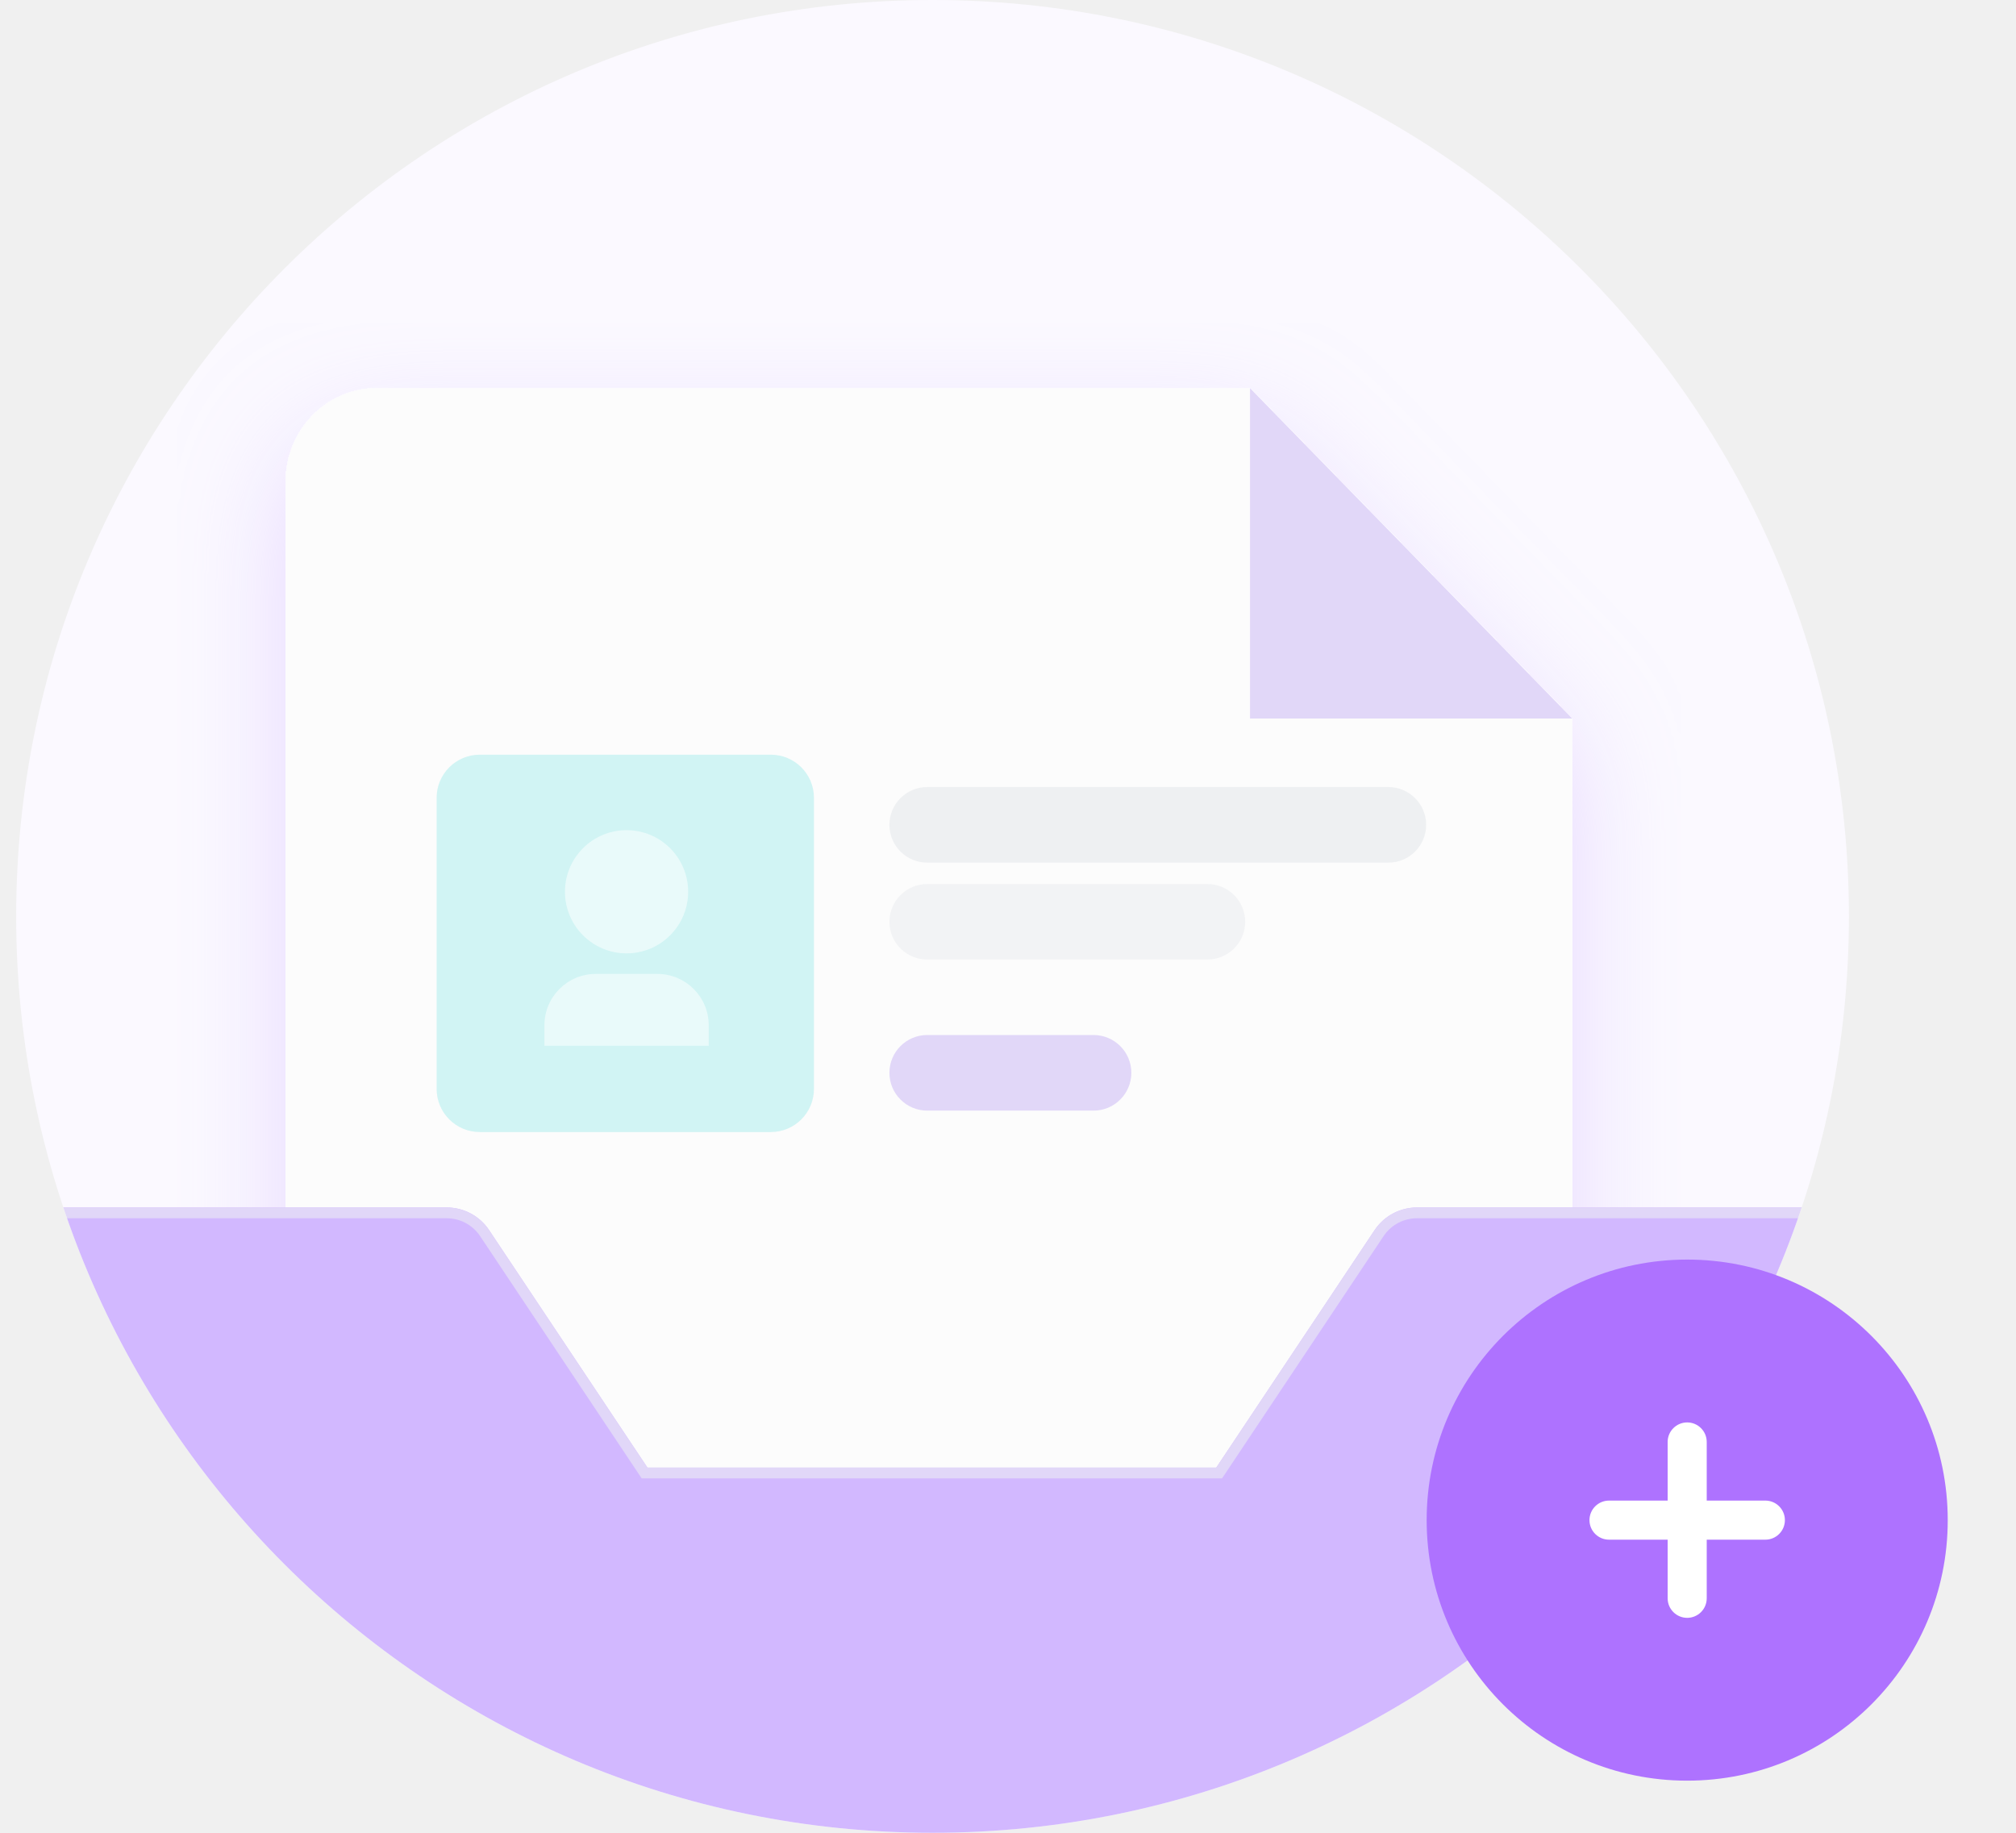
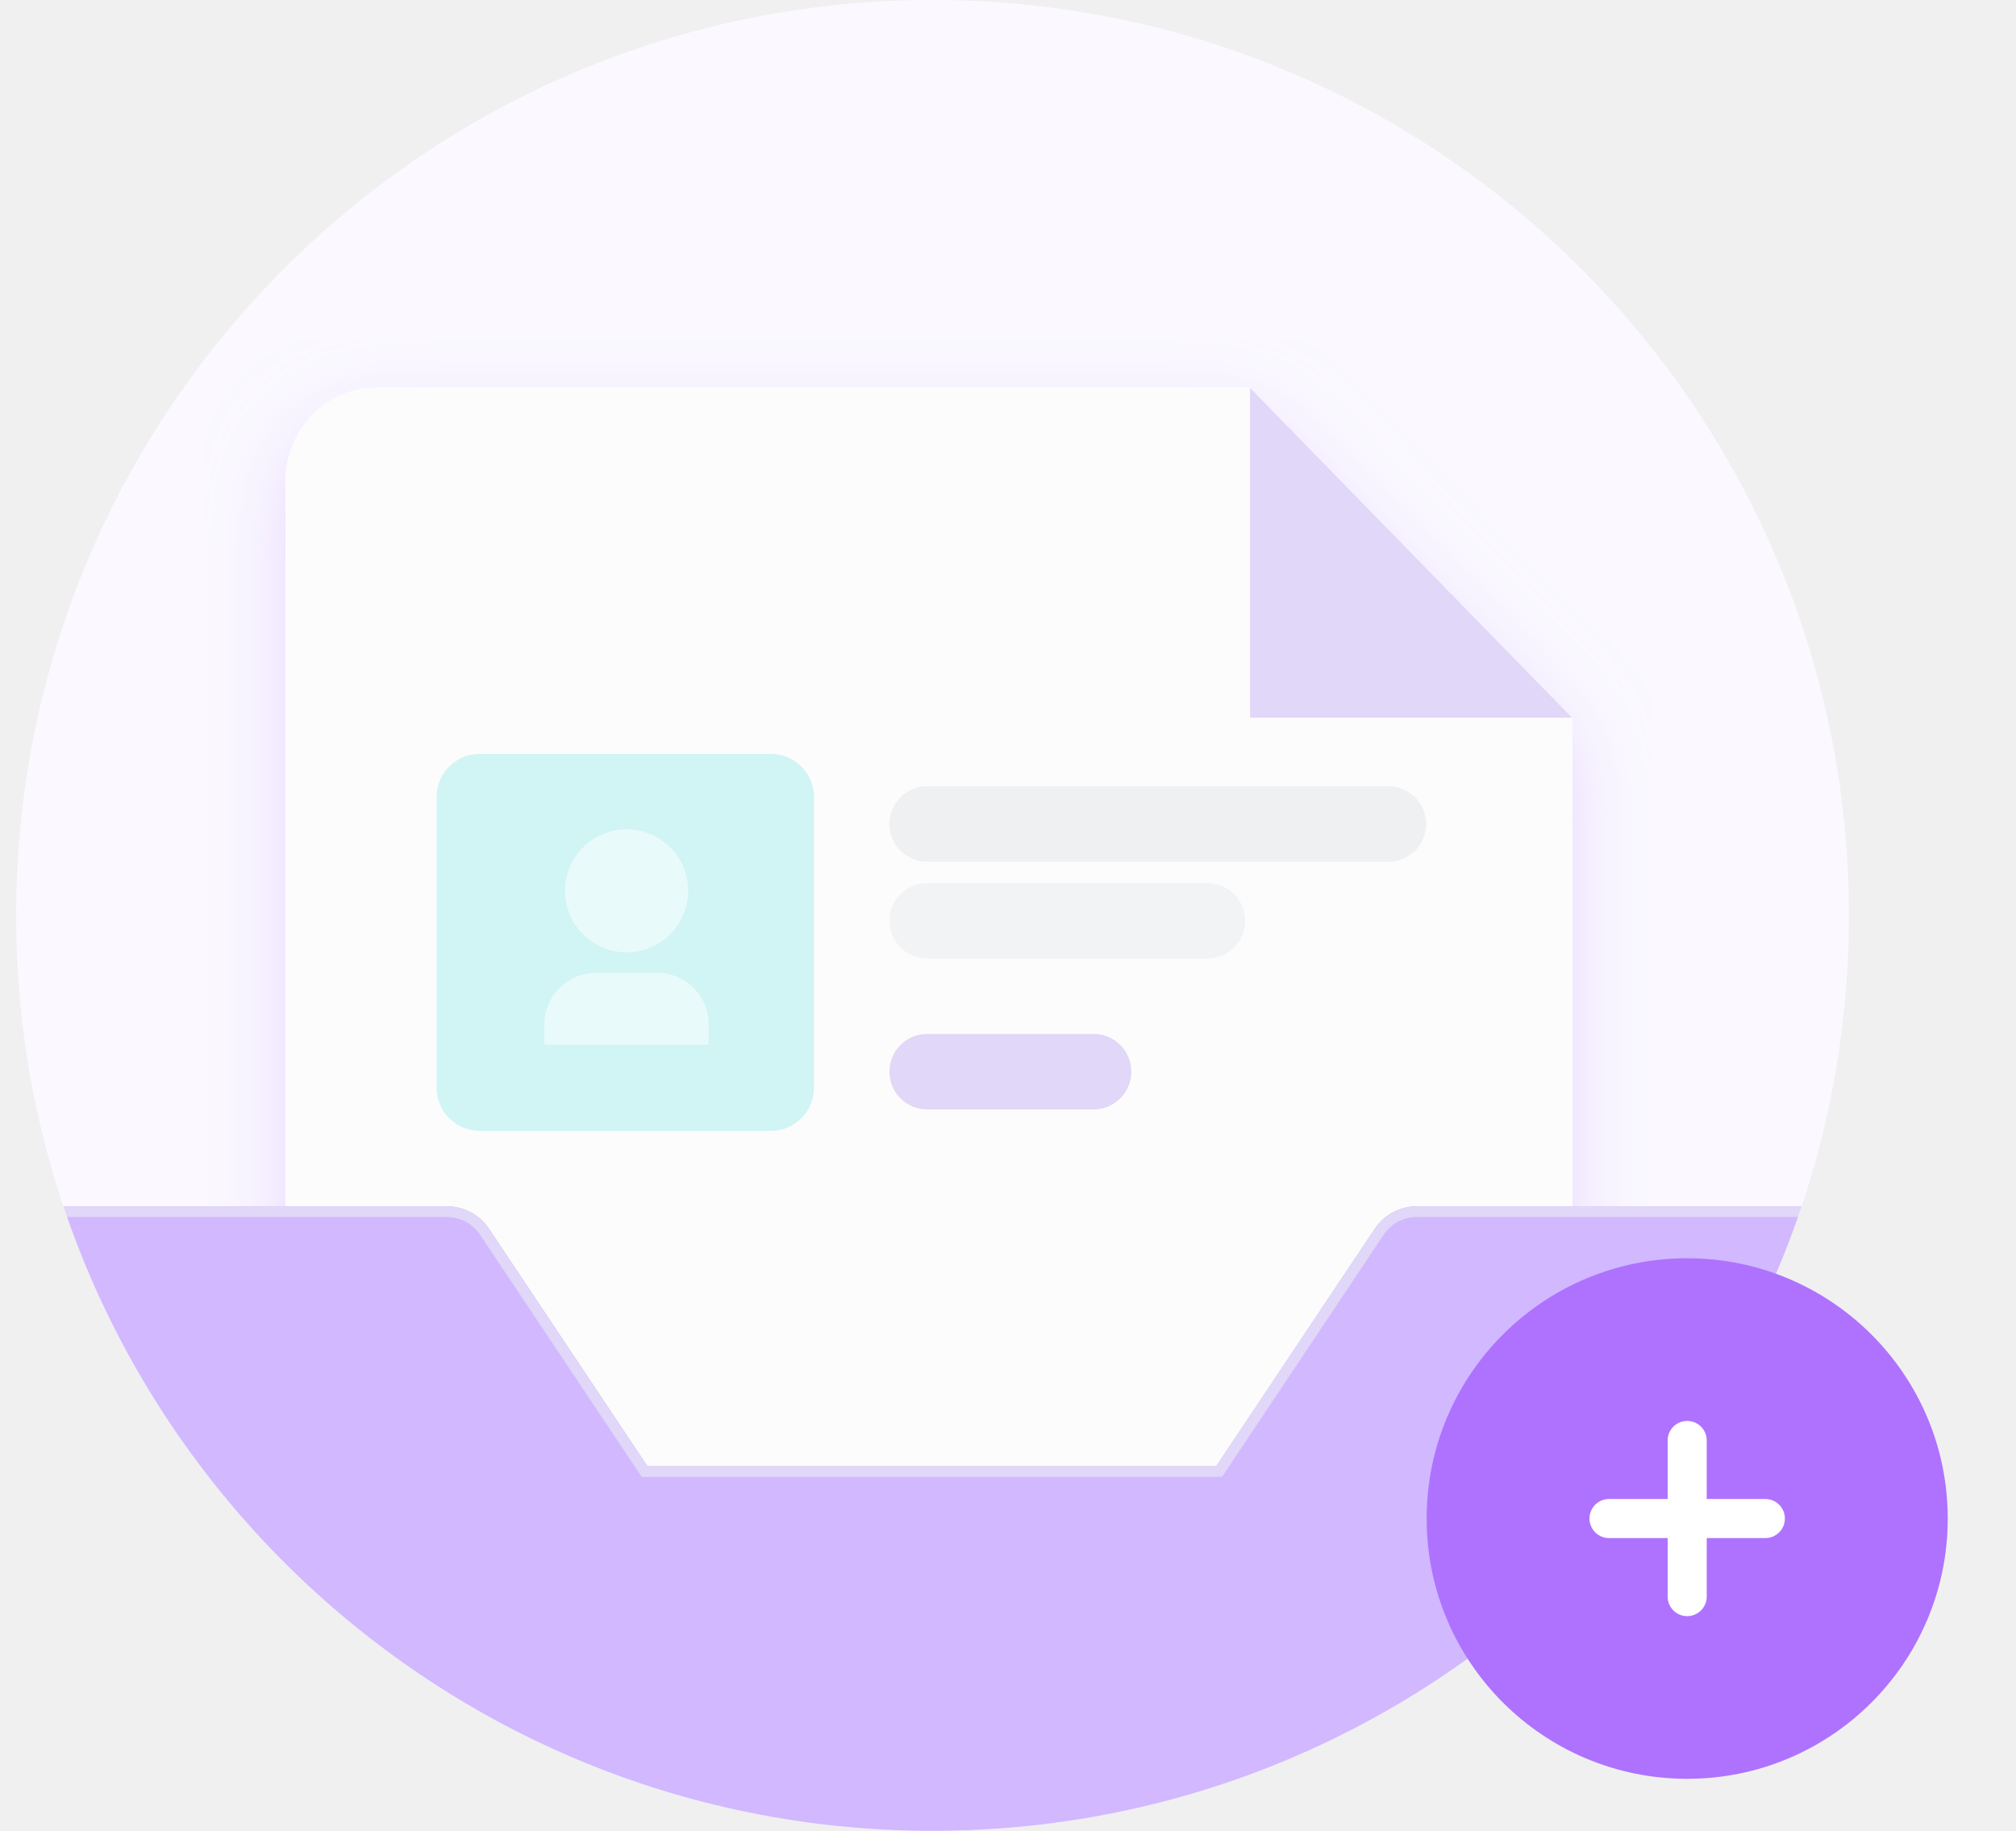
- <svg xmlns="http://www.w3.org/2000/svg" width="88" height="80" viewBox="0 0 88 80" fill="none">
-   <circle cx="40.706" cy="40" r="40" fill="#FBF9FF" />
-   <mask id="mask0_525_37015" style="mask-type:alpha" maskUnits="userSpaceOnUse" x="0" y="0" width="81" height="80">
-     <circle cx="40.706" cy="40" r="40" fill="#FBF9FF" />
+ <svg xmlns="http://www.w3.org/2000/svg" width="120" height="109" viewBox="0 0 120 109" fill="none">
+   <path d="M55.508 109C85.633 109 110.053 84.6 110.053 54.5C110.053 24.401 85.633 0 55.508 0C25.383 0 0.963 24.401 0.963 54.5C0.963 84.6 25.383 109 55.508 109Z" fill="#FBF9FF" />
+   <mask id="mask0_11297_2189" style="mask-type:alpha" maskUnits="userSpaceOnUse" x="0" y="0" width="111" height="109">
+     <path d="M55.508 109C85.633 109 110.053 84.6 110.053 54.5C110.053 24.401 85.633 0 55.508 0C25.383 0 0.963 24.401 0.963 54.5C0.963 84.6 25.383 109 55.508 109Z" fill="#FBF9FF" />
  </mask>
-   <g mask="url(#mask0_525_37015)">
-     <g filter="url(#filter0_d_525_37015)">
-       <path d="M54.562 16.941L54.562 31.363L68.63 31.363L54.562 16.941Z" fill="#E1D7F8" />
-       <path d="M54.562 16.942L16.454 16.942C14.254 16.942 12.471 18.77 12.471 21.025L12.471 54.612C12.471 56.867 14.254 71.529 16.454 71.529L62.277 71.529C64.477 71.529 68.63 56.867 68.63 54.612L68.63 31.364L54.562 31.364L54.562 16.942Z" fill="#FCFCFC" />
-       <rect x="38.824" y="34.354" width="23.429" height="3.3" rx="1.65" fill="#D9DEE3" fill-opacity="0.4" />
-       <rect x="38.824" y="38.588" width="15.529" height="3.294" rx="1.647" fill="#D9DEE3" fill-opacity="0.3" />
-       <rect x="38.824" y="45.178" width="10.56" height="3.3" rx="1.65" fill="#E1D7F8" />
-       <rect x="19.059" y="32.942" width="16.471" height="16.471" rx="1.882" fill="#D1F4F4" />
-       <path d="M30.936 45.648H23.765V44.752C23.765 43.514 24.768 42.511 26.006 42.511H28.695C29.932 42.511 30.936 43.514 30.936 44.752V45.648ZM27.35 41.614C25.865 41.614 24.661 40.41 24.661 38.925C24.661 37.44 25.865 36.236 27.35 36.236C28.835 36.236 30.039 37.44 30.039 38.925C30.039 40.41 28.835 41.614 27.35 41.614Z" fill="#E9FAFA" />
+   <g mask="url(#mask0_11297_2189)">
+     <g filter="url(#filter0_d_11297_2189)">
+       <path d="M74.403 23.082V42.733H93.587L74.403 23.082Z" fill="#E1D7F8" />
+       <path d="M74.403 23.083H22.437C19.437 23.083 17.005 25.574 17.005 28.647V74.409C17.005 77.482 19.437 97.459 22.437 97.459H84.924C87.924 97.459 93.587 77.482 93.587 74.409V42.733H74.403V23.083Z" fill="#FCFCFC" />
+       <path d="M82.64 46.807H55.191C53.949 46.807 52.941 47.814 52.941 49.055C52.941 50.297 53.949 51.303 55.191 51.303H82.64C83.883 51.303 84.89 50.297 84.89 49.055C84.89 47.814 83.883 46.807 82.64 46.807Z" fill="#D9DEE3" fill-opacity="0.4" />
+       <path d="M71.872 52.577H55.187C53.947 52.577 52.941 53.581 52.941 54.821C52.941 56.06 53.947 57.065 55.187 57.065H71.872C73.112 57.065 74.118 56.06 74.118 54.821C74.118 53.581 73.112 52.577 71.872 52.577Z" fill="#D9DEE3" fill-opacity="0.3" />
+       <path d="M65.091 61.554H55.191C53.949 61.554 52.941 62.561 52.941 63.802C52.941 65.044 53.949 66.05 55.191 66.05H65.091C66.333 66.05 67.341 65.044 67.341 63.802C67.341 62.561 66.333 61.554 65.091 61.554Z" fill="#E1D7F8" />
+       <path d="M45.883 44.884H28.556C27.139 44.884 25.989 46.032 25.989 47.448V64.76C25.989 66.177 27.139 67.325 28.556 67.325H45.883C47.3 67.325 48.449 66.177 48.449 64.76V47.448C48.449 46.032 47.3 44.884 45.883 44.884Z" fill="#D1F4F4" />
+       <path d="M42.185 62.196H32.406V60.974C32.406 59.288 33.775 57.921 35.462 57.921H39.129C40.817 57.921 42.185 59.288 42.185 60.974V62.196ZM37.296 56.7C35.27 56.7 33.629 55.059 33.629 53.036C33.629 51.012 35.27 49.372 37.296 49.372C39.321 49.372 40.963 51.012 40.963 53.036C40.963 55.059 39.321 56.7 37.296 56.7Z" fill="#E9FAFA" />
    </g>
-     <mask id="path-10-inside-1_525_37015" fill="white">
-       <path d="M19.475 52.706C20.204 52.699 20.92 53.048 21.353 53.7L28.26 64.059H53.092L60 53.699C60.434 53.048 61.149 52.699 61.878 52.706H80.774C82.003 52.706 83 53.703 83 54.932V104.127C83 105.356 82.003 106.353 80.774 106.353H0.58C-0.65 106.353 -1.647 105.356 -1.647 104.127V54.932C-1.647 53.703 -0.65 52.706 0.58 52.706H19.475Z" />
+     <path d="M26.557 71.812C27.551 71.802 28.527 72.278 29.118 73.166L38.537 87.281H72.398L81.819 73.165C82.41 72.277 83.385 71.802 84.38 71.812H110.146C111.823 71.812 113.182 73.171 113.182 74.846V141.873C113.182 143.548 111.823 144.906 110.146 144.906H0.79C-0.886 144.906 -2.246 143.548 -2.246 141.873V74.846C-2.246 73.171 -0.886 71.812 0.79 71.812H26.557Z" fill="#D2B8FF" />
+     <mask id="mask1_11297_2189" style="mask-type:luminance" maskUnits="userSpaceOnUse" x="-3" y="71" width="117" height="74">
+       <path d="M26.557 71.812C27.551 71.802 28.527 72.278 29.118 73.166L38.537 87.281H72.398L81.819 73.165C82.41 72.277 83.385 71.802 84.38 71.812H110.146C111.823 71.812 113.182 73.171 113.182 74.846V141.873C113.182 143.548 111.823 144.906 110.146 144.906H0.79C-0.886 144.906 -2.246 143.548 -2.246 141.873V74.846C-2.246 73.171 -0.886 71.812 0.79 71.812H26.557Z" fill="white" />
    </mask>
-     <path d="M19.475 52.706C20.204 52.699 20.92 53.048 21.353 53.7L28.26 64.059H53.092L60 53.699C60.434 53.048 61.149 52.699 61.878 52.706H80.774C82.003 52.706 83 53.703 83 54.932V104.127C83 105.356 82.003 106.353 80.774 106.353H0.58C-0.65 106.353 -1.647 105.356 -1.647 104.127V54.932C-1.647 53.703 -0.65 52.706 0.58 52.706H19.475Z" fill="#D2B8FF" />
-     <path d="M19.475 52.706V53.176L19.48 53.176L19.475 52.706ZM21.353 53.7L20.961 53.961L20.961 53.961L21.353 53.7ZM28.26 64.059L27.869 64.32L28.008 64.53H28.26V64.059ZM53.092 64.059V64.53H53.344L53.484 64.32L53.092 64.059ZM60 53.699L60.392 53.96L60.392 53.96L60 53.699ZM61.878 52.706L61.874 53.176H61.878V52.706ZM80.774 52.706L80.774 52.235H80.774V52.706ZM83 104.127L83.471 104.127V104.127H83ZM80.774 106.353V106.824H80.774L80.774 106.353ZM-1.647 54.932L-2.118 54.932V54.932H-1.647ZM19.475 52.706L19.48 53.176C20.056 53.171 20.619 53.447 20.961 53.961L21.353 53.7L21.745 53.44C21.22 52.65 20.352 52.227 19.471 52.235L19.475 52.706ZM21.353 53.7L20.961 53.961L27.869 64.32L28.26 64.059L28.652 63.798L21.744 53.439L21.353 53.7ZM28.26 64.059V64.53H53.092V64.059V63.589H28.26V64.059ZM53.092 64.059L53.484 64.32L60.392 53.96L60 53.699L59.609 53.438L52.701 63.798L53.092 64.059ZM60 53.699L60.392 53.96C60.734 53.446 61.297 53.171 61.874 53.176L61.878 52.706L61.883 52.235C61.002 52.227 60.134 52.649 59.609 53.438L60 53.699ZM61.878 52.706V53.176H80.774V52.706V52.235H61.878V52.706ZM80.774 52.706L80.774 53.176C81.743 53.177 82.53 53.963 82.53 54.932H83H83.471C83.471 53.443 82.263 52.235 80.774 52.235L80.774 52.706ZM83 54.932H82.53V104.127H83H83.471V54.932H83ZM83 104.127L82.53 104.127C82.53 105.096 81.743 105.883 80.774 105.883L80.774 106.353L80.774 106.824C82.263 106.824 83.471 105.616 83.471 104.127L83 104.127ZM80.774 106.353V105.883H0.58V106.353V106.824H80.774V106.353ZM0.58 106.353V105.883C-0.39 105.883 -1.176 105.096 -1.176 104.127H-1.647H-2.118C-2.118 105.616 -0.91 106.824 0.58 106.824V106.353ZM-1.647 104.127H-1.176V54.932H-1.647H-2.118V104.127H-1.647ZM-1.647 54.932L-1.176 54.932C-1.176 53.963 -0.39 53.176 0.58 53.176V52.706V52.235C-0.91 52.235 -2.118 53.443 -2.118 54.932L-1.647 54.932ZM0.58 52.706V53.176H19.475V52.706V52.235H0.58V52.706Z" fill="#E1D7F8" mask="url(#path-10-inside-1_525_37015)" />
+     <g mask="url(#mask1_11297_2189)">
+       <path d="M26.557 71.812V72.453H26.563L26.557 71.812ZM38.537 87.281L38.003 87.637L38.193 87.922H38.537V87.281ZM72.398 87.281V87.922H72.742L72.932 87.637L72.398 87.281ZM84.38 71.812L84.373 72.453H84.38V71.812ZM26.557 71.812L26.563 72.453C27.349 72.445 28.117 72.821 28.583 73.521L29.118 73.166L29.652 72.811C28.936 71.736 27.753 71.159 26.551 71.171L26.557 71.812ZM29.118 73.166L28.583 73.521L38.003 87.637L38.537 87.281L39.071 86.925L29.652 72.811L29.118 73.166ZM38.537 87.281V87.922H72.398V87.281V86.64H38.537V87.281ZM72.398 87.281L72.932 87.637L82.353 73.521L81.819 73.165L81.285 72.809L71.865 86.925L72.398 87.281ZM81.819 73.165L82.353 73.521C82.818 72.821 83.587 72.445 84.373 72.453L84.38 71.812L84.386 71.171C83.184 71.159 82.001 71.733 81.285 72.809L81.819 73.165ZM84.38 71.812V72.453H110.146V71.812V71.171H84.38V71.812ZM110.146 71.812V72.453C111.468 72.453 112.541 73.525 112.541 74.846H113.182H113.824C113.824 72.816 112.177 71.171 110.146 71.171V71.812ZM113.182 74.846H112.541V141.873H113.182H113.824V74.846H113.182ZM113.182 141.873H112.541C112.541 143.193 111.468 144.266 110.146 144.266L110.146 144.906V145.548C112.177 145.548 113.824 143.902 113.824 141.873H113.182ZM110.146 144.906L110.146 144.266H0.79V144.906V145.548H110.146V144.906ZM0.79 144.906V144.266C-0.532 144.266 -1.604 143.193 -1.604 141.873H-2.246H-2.888C-2.888 143.902 -1.241 145.548 0.79 145.548V144.906ZM-2.246 141.873H-1.604V74.846H-2.246H-2.888V141.873H-2.246ZM-2.246 74.846H-1.604C-1.604 73.525 -0.532 72.453 0.79 72.453V71.812V71.171C-1.241 71.171 -2.888 72.816 -2.888 74.846H-2.246ZM0.79 71.812V72.453H26.557V71.812V71.171H0.79V71.812Z" fill="#E1D7F8" />
+     </g>
  </g>
-   <circle cx="73.176" cy="67.294" r="7.529" fill="white" />
-   <path fill-rule="evenodd" clip-rule="evenodd" d="M73.647 77.725C79.928 77.725 85.02 72.634 85.02 66.353C85.02 60.072 79.928 54.98 73.647 54.98C67.366 54.98 62.275 60.072 62.275 66.353C62.275 72.634 67.366 77.725 73.647 77.725ZM74.5 62.941C74.5 62.47 74.118 62.088 73.647 62.088C73.176 62.088 72.794 62.47 72.794 62.941V65.5H70.235C69.764 65.5 69.382 65.882 69.382 66.353C69.382 66.824 69.764 67.206 70.235 67.206H72.794V69.764C72.794 70.236 73.176 70.618 73.647 70.618C74.118 70.618 74.5 70.236 74.5 69.764V67.206H77.059C77.53 67.206 77.912 66.824 77.912 66.353C77.912 65.882 77.53 65.5 77.059 65.5H74.5V62.941Z" fill="#AE72FF" />
+   <path d="M99.786 101.947C105.457 101.947 110.053 97.354 110.053 91.688C110.053 86.022 105.457 81.429 99.786 81.429C94.115 81.429 89.519 86.022 89.519 91.688C89.519 97.354 94.115 101.947 99.786 101.947Z" fill="white" />
+   <path fill-rule="evenodd" clip-rule="evenodd" d="M100.428 105.901C108.993 105.901 115.936 98.963 115.936 90.406C115.936 81.848 108.993 74.91 100.428 74.91C91.863 74.91 84.92 81.848 84.92 90.406C84.92 98.963 91.863 105.901 100.428 105.901ZM101.591 85.757C101.591 85.115 101.07 84.595 100.428 84.595C99.785 84.595 99.265 85.115 99.265 85.757V89.243H95.775C95.133 89.243 94.612 89.764 94.612 90.406C94.612 91.047 95.133 91.568 95.775 91.568H99.265V95.054C99.265 95.696 99.785 96.216 100.428 96.216C101.07 96.216 101.591 95.696 101.591 95.054V91.568H105.08C105.723 91.568 106.243 91.047 106.243 90.406C106.243 89.764 105.723 89.243 105.08 89.243H101.591V85.757Z" fill="#AE72FF" />
  <defs>
-     <filter id="filter0_d_525_37015" x="7.765" y="14.118" width="65.571" height="64" filterUnits="userSpaceOnUse" color-interpolation-filters="sRGB">
+     <filter id="filter0_d_11297_2189" x="12.3" y="20.259" width="85.993" height="83.788" filterUnits="userSpaceOnUse" color-interpolation-filters="sRGB">
      <feFlood flood-opacity="0" result="BackgroundImageFix" />
      <feColorMatrix in="SourceAlpha" type="matrix" values="0 0 0 0 0 0 0 0 0 0 0 0 0 0 0 0 0 0 127 0" result="hardAlpha" />
      <feOffset dy="1.882" />
      <feGaussianBlur stdDeviation="2.353" />
      <feComposite in2="hardAlpha" operator="out" />
      <feColorMatrix type="matrix" values="0 0 0 0 0.824 0 0 0 0 0.722 0 0 0 0 1 0 0 0 0.5 0" />
-       <feBlend mode="normal" in2="BackgroundImageFix" result="effect1_dropShadow_525_37015" />
-       <feBlend mode="normal" in="SourceGraphic" in2="effect1_dropShadow_525_37015" result="shape" />
+       <feBlend mode="normal" in2="BackgroundImageFix" result="effect1_dropShadow_11297_2189" />
+       <feBlend mode="normal" in="SourceGraphic" in2="effect1_dropShadow_11297_2189" result="shape" />
    </filter>
  </defs>
</svg>
